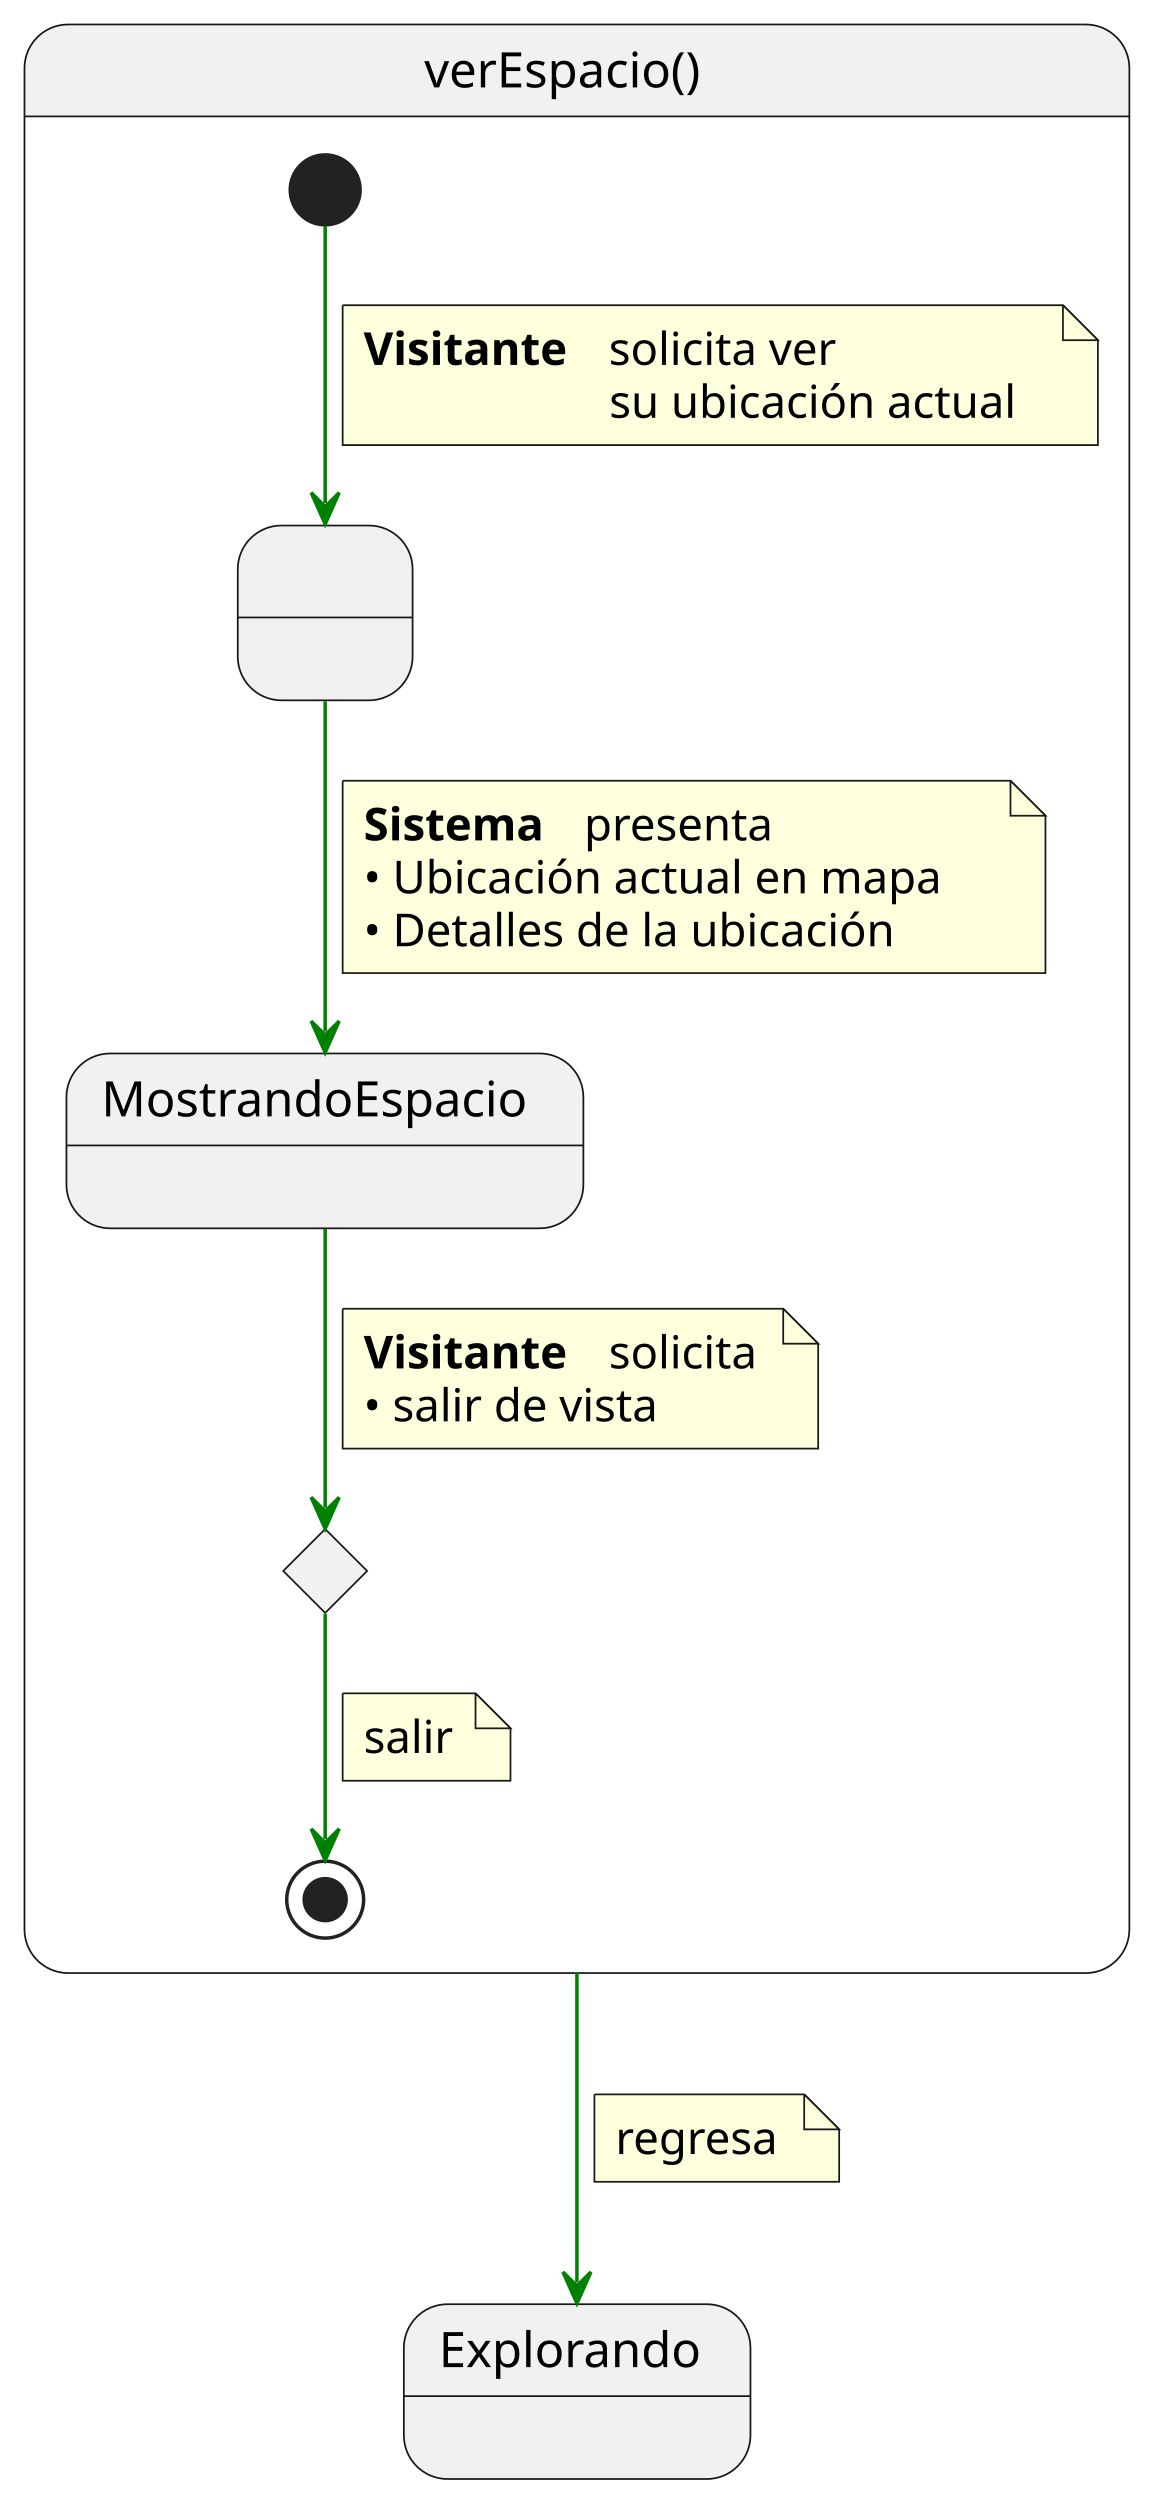
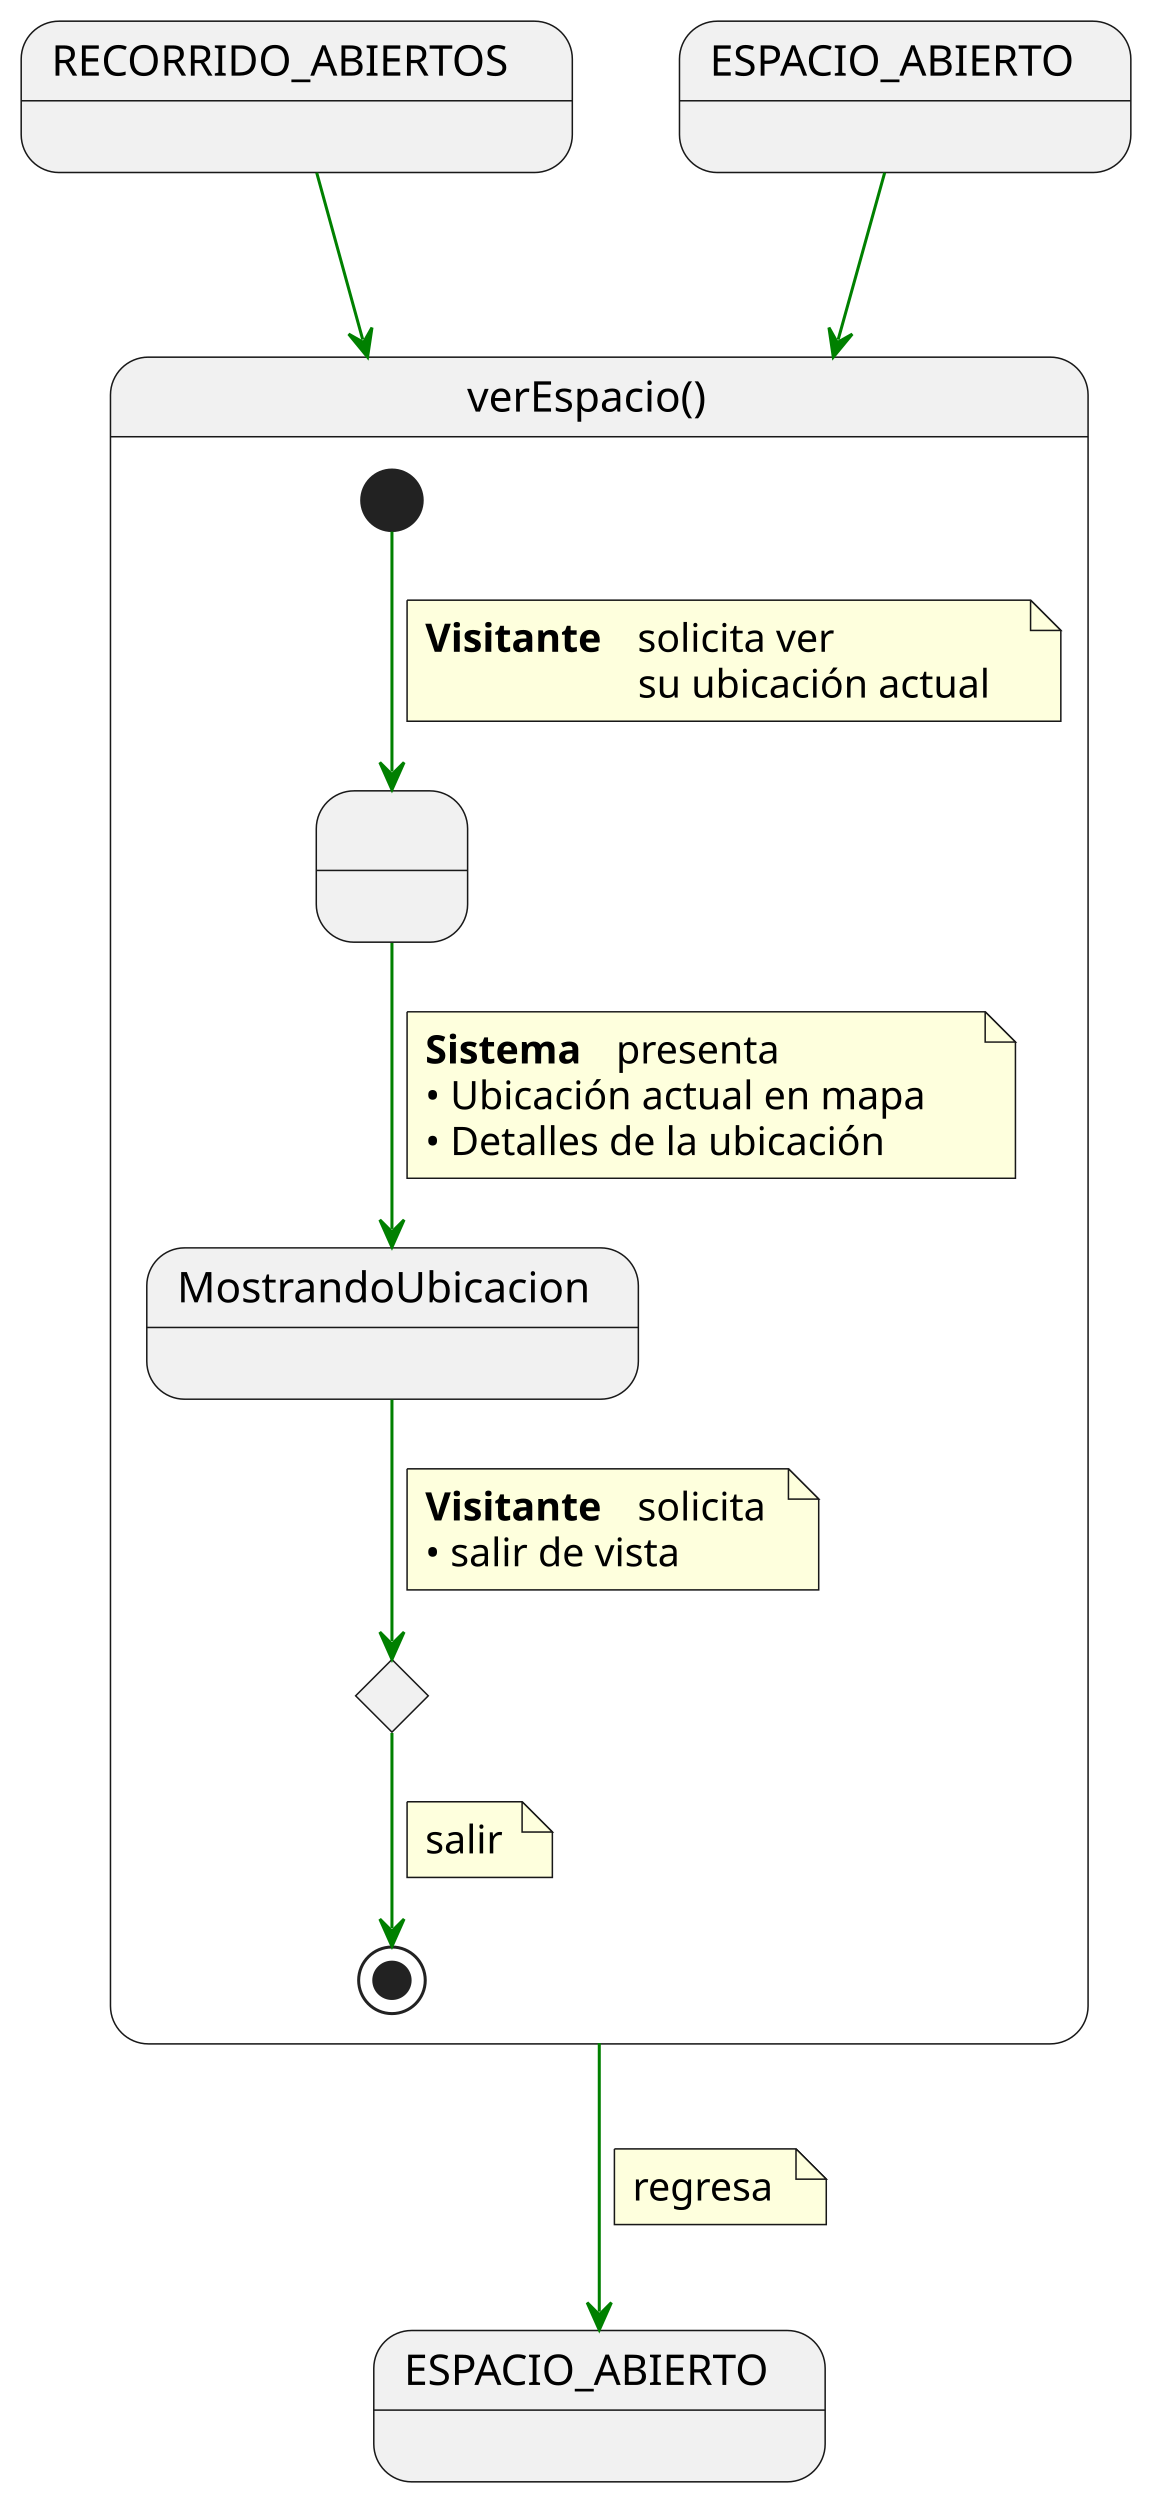
- <svg xmlns="http://www.w3.org/2000/svg" contentStyleType="text/css" data-diagram-type="STATE" height="715px" preserveAspectRatio="none" style="width:336px;height:715px;background:#FFFFFF;" version="1.1" viewBox="0 0 336 715" width="336px" zoomAndPan="magnify">
+ <svg xmlns="http://www.w3.org/2000/svg" contentStyleType="text/css" data-diagram-type="STATE" height="826px" preserveAspectRatio="none" style="width:380px;height:826px;background:#FFFFFF;" version="1.1" viewBox="0 0 380 826" width="380px" zoomAndPan="magnify">
  <defs />
  <g>
-     <path d="M19.5,7 L310.5,7 A12.5,12.5 0 0 1 323,19.5 L323,33.297 L7,33.297 L7,19.5 A12.5,12.5 0 0 1 19.5,7" fill="#F1F1F1" />
-     <rect fill="none" height="557.297" rx="12.5" ry="12.5" style="stroke:#181818;stroke-width:0.5;" width="316" x="7" y="7" />
-     <line style="stroke:#181818;stroke-width:0.5;" x1="7" x2="323" y1="33.297" y2="33.297" />
-     <text fill="#000000" font-family="sans-serif" font-size="14" lengthAdjust="spacing" textLength="87.336" x="121.332" y="24.995">verEspacio()</text>
-     <g id="verEspacio.SolicitandoVerEspacio">
-       <rect fill="#F1F1F1" height="50" rx="12.5" ry="12.5" style="stroke:#181818;stroke-width:0.5;" width="50" x="68" y="150.297" />
-       <line style="stroke:#181818;stroke-width:0.5;" x1="68" x2="118" y1="176.594" y2="176.594" />
-       <text fill="#000000" font-family="sans-serif" font-size="14" lengthAdjust="spacing" textLength="4.45" x="90.775" y="168.292"> </text>
+     <g id="in1">
+       <rect fill="#F1F1F1" height="50" rx="12.5" ry="12.5" style="stroke:#181818;stroke-width:0.5;" width="182.094" x="7" y="7" />
+       <line style="stroke:#181818;stroke-width:0.5;" x1="7" x2="189.094" y1="33.297" y2="33.297" />
+       <text fill="#000000" font-family="sans-serif" font-size="14" lengthAdjust="spacing" textLength="162.094" x="17" y="24.995">RECORRIDO_ABIERTOS</text>
    </g>
-     <g id="verEspacio.MostrandoEspacio">
-       <rect fill="#F1F1F1" height="50" rx="12.5" ry="12.5" style="stroke:#181818;stroke-width:0.5;" width="147.846" x="19" y="301.297" />
-       <line style="stroke:#181818;stroke-width:0.5;" x1="19" x2="166.846" y1="327.594" y2="327.594" />
-       <text fill="#000000" font-family="sans-serif" font-size="14" lengthAdjust="spacing" textLength="127.846" x="29" y="319.292">MostrandoEspacio</text>
+     <g id="in2">
+       <rect fill="#F1F1F1" height="50" rx="12.5" ry="12.5" style="stroke:#181818;stroke-width:0.5;" width="149.131" x="224.5" y="7" />
+       <line style="stroke:#181818;stroke-width:0.5;" x1="224.5" x2="373.631" y1="33.297" y2="33.297" />
+       <text fill="#000000" font-family="sans-serif" font-size="14" lengthAdjust="spacing" textLength="129.131" x="234.5" y="24.995">ESPACIO_ABIERTO</text>
    </g>
-     <g class="entity" data-entity="c" data-uid="ent0005" id="entity_c">
-       <polygon fill="#F1F1F1" points="93,437.297,105,449.297,93,461.297,81,449.297,93,437.297" style="stroke:#181818;stroke-width:0.5;" />
+     <path d="M49,118 L347,118 A12.5,12.5 0 0 1 359.5,130.5 L359.5,144.297 L36.5,144.297 L36.5,130.5 A12.5,12.5 0 0 1 49,118" fill="#F1F1F1" />
+     <rect fill="none" height="557.297" rx="12.5" ry="12.5" style="stroke:#181818;stroke-width:0.5;" width="323" x="36.5" y="118" />
+     <line style="stroke:#181818;stroke-width:0.5;" x1="36.5" x2="359.5" y1="144.297" y2="144.297" />
+     <text fill="#000000" font-family="sans-serif" font-size="14" lengthAdjust="spacing" textLength="87.336" x="154.332" y="135.995">verEspacio()</text>
+     <g id="verEspacio.olicitandoVerUbicacion">
+       <rect fill="#F1F1F1" height="50" rx="12.5" ry="12.5" style="stroke:#181818;stroke-width:0.5;" width="50" x="104.5" y="261.297" />
+       <line style="stroke:#181818;stroke-width:0.5;" x1="104.5" x2="154.5" y1="287.594" y2="287.594" />
+       <text fill="#000000" font-family="sans-serif" font-size="14" lengthAdjust="spacing" textLength="4.45" x="127.275" y="279.292"> </text>
    </g>
-     <ellipse cx="93" cy="54.297" fill="#222222" rx="10" ry="10" style="stroke:#222222;stroke-width:1;" />
-     <ellipse cx="93" cy="543.297" fill="none" rx="11" ry="11" style="stroke:#222222;stroke-width:1;" />
-     <ellipse cx="93" cy="543.297" fill="#222222" rx="6" ry="6" style="stroke:#222222;stroke-width:1;" />
-     <g class="link" data-entity-1=".start.verEspacio" data-entity-2="SolicitandoVerEspacio" data-source-line="9" data-uid="lnk3" id="link_.start.verEspacio_SolicitandoVerEspacio">
-       <path d="M93,64.637 C93,82.827 93,117.537 93,143.907" fill="none" id="*start*verEspacio-to-SolicitandoVerEspacio" style="stroke:#008000;stroke-width:1;" />
-       <polygon fill="#008000" points="93,149.907,97,140.907,93,144.907,89,140.907,93,149.907" style="stroke:#008000;stroke-width:1;" />
-       <path d="M98,87.297 L98,127.297 L314,127.297 L314,97.297 L304,87.297 L98,87.297" fill="#FEFFDD" style="stroke:#181818;stroke-width:0.5;" />
-       <path d="M304,87.297 L304,97.297 L314,97.297 L304,87.297" fill="#FEFFDD" style="stroke:#181818;stroke-width:0.5;" />
-       <text fill="#000000" font-family="sans-serif" font-size="13" font-weight="bold" lengthAdjust="spacing" textLength="65.984" x="104" y="104.364">Visitante</text>
-       <text fill="#000000" font-family="sans-serif" font-size="13" lengthAdjust="spacing" textLength="70.941" x="174.116" y="104.364">solicita ver</text>
-       <text fill="#000000" font-family="sans-serif" font-size="13" lengthAdjust="spacing" textLength="125.474" x="174.25" y="119.497">su ubicación actual</text>
+     <g id="verEspacio.MostrandoUbicacion">
+       <rect fill="#F1F1F1" height="50" rx="12.5" ry="12.5" style="stroke:#181818;stroke-width:0.5;" width="162.413" x="48.5" y="412.297" />
+       <line style="stroke:#181818;stroke-width:0.5;" x1="48.5" x2="210.913" y1="438.594" y2="438.594" />
+       <text fill="#000000" font-family="sans-serif" font-size="14" lengthAdjust="spacing" textLength="142.413" x="58.5" y="430.292">MostrandoUbicacion</text>
    </g>
-     <g class="link" data-entity-1="SolicitandoVerEspacio" data-entity-2="MostrandoEspacio" data-source-line="15" data-uid="lnk4" id="link_SolicitandoVerEspacio_MostrandoEspacio">
-       <path d="M93,200.567 C93,228.277 93,267.337 93,295.037" fill="none" id="SolicitandoVerEspacio-to-MostrandoEspacio" style="stroke:#008000;stroke-width:1;" />
-       <polygon fill="#008000" points="93,301.037,97,292.037,93,296.037,89,292.037,93,301.037" style="stroke:#008000;stroke-width:1;" />
-       <path d="M98,223.297 L98,278.297 L299,278.297 L299,233.297 L289,223.297 L98,223.297" fill="#FEFFDD" style="stroke:#181818;stroke-width:0.5;" />
-       <path d="M289,223.297 L289,233.297 L299,233.297 L289,223.297" fill="#FEFFDD" style="stroke:#181818;stroke-width:0.5;" />
-       <text fill="#000000" font-family="sans-serif" font-size="13" font-weight="bold" lengthAdjust="spacing" textLength="58.906" x="104" y="240.364">Sistema</text>
-       <text fill="#000000" font-family="sans-serif" font-size="13" lengthAdjust="spacing" textLength="57.669" x="167.039" y="240.364">presenta</text>
-       <text fill="#000000" font-family="sans-serif" font-size="13" lengthAdjust="spacing" textLength="180.756" x="104" y="255.497">• Ubicación actual en mapa</text>
-       <text fill="#000000" font-family="sans-serif" font-size="13" lengthAdjust="spacing" textLength="167.261" x="104" y="270.629">• Detalles de la ubicación</text>
+     <g class="entity" data-entity="c" data-uid="ent0007" id="entity_c">
+       <polygon fill="#F1F1F1" points="129.5,548.297,141.5,560.297,129.5,572.297,117.5,560.297,129.5,548.297" style="stroke:#181818;stroke-width:0.5;" />
    </g>
-     <g class="link" data-entity-1="MostrandoEspacio" data-entity-2="c" data-source-line="22" data-uid="lnk5" id="link_MostrandoEspacio_c">
-       <path d="M93,351.497 C93,377.557 93,411.907 93,431.237" fill="none" id="MostrandoEspacio-to-c" style="stroke:#008000;stroke-width:1;" />
-       <polygon fill="#008000" points="93,437.237,97,428.237,93,432.237,89,428.237,93,437.237" style="stroke:#008000;stroke-width:1;" />
-       <path d="M98,374.297 L98,414.297 L234,414.297 L234,384.297 L224,374.297 L98,374.297" fill="#FEFFDD" style="stroke:#181818;stroke-width:0.5;" />
-       <path d="M224,374.297 L224,384.297 L234,384.297 L224,374.297" fill="#FEFFDD" style="stroke:#181818;stroke-width:0.5;" />
-       <text fill="#000000" font-family="sans-serif" font-size="13" font-weight="bold" lengthAdjust="spacing" textLength="65.984" x="104" y="391.364">Visitante</text>
-       <text fill="#000000" font-family="sans-serif" font-size="13" lengthAdjust="spacing" textLength="45.773" x="174.116" y="391.364">solicita</text>
-       <text fill="#000000" font-family="sans-serif" font-size="13" lengthAdjust="spacing" textLength="94.764" x="104" y="406.497">• salir de vista</text>
+     <ellipse cx="129.5" cy="165.297" fill="#222222" rx="10" ry="10" style="stroke:#222222;stroke-width:1;" />
+     <ellipse cx="129.5" cy="654.297" fill="none" rx="11" ry="11" style="stroke:#222222;stroke-width:1;" />
+     <ellipse cx="129.5" cy="654.297" fill="#222222" rx="6" ry="6" style="stroke:#222222;stroke-width:1;" />
+     <g class="link" data-entity-1=".start.verEspacio" data-entity-2="olicitandoVerUbicacion" data-source-line="15" data-uid="lnk5" id="link_.start.verEspacio_olicitandoVerUbicacion">
+       <path d="M129.5,175.637 C129.5,193.827 129.5,228.537 129.5,254.907" fill="none" id="*start*verEspacio-to-olicitandoVerUbicacion" style="stroke:#008000;stroke-width:1;" />
+       <polygon fill="#008000" points="129.5,260.907,133.5,251.907,129.5,255.907,125.5,251.907,129.5,260.907" style="stroke:#008000;stroke-width:1;" />
+       <path d="M134.5,198.297 L134.5,238.297 L350.5,238.297 L350.5,208.297 L340.5,198.297 L134.5,198.297" fill="#FEFFDD" style="stroke:#181818;stroke-width:0.5;" />
+       <path d="M340.5,198.297 L340.5,208.297 L350.5,208.297 L340.5,198.297" fill="#FEFFDD" style="stroke:#181818;stroke-width:0.5;" />
+       <text fill="#000000" font-family="sans-serif" font-size="13" font-weight="bold" lengthAdjust="spacing" textLength="65.984" x="140.5" y="215.364">Visitante</text>
+       <text fill="#000000" font-family="sans-serif" font-size="13" lengthAdjust="spacing" textLength="70.941" x="210.616" y="215.364">solicita ver</text>
+       <text fill="#000000" font-family="sans-serif" font-size="13" lengthAdjust="spacing" textLength="125.474" x="210.75" y="230.497">su ubicación actual</text>
    </g>
-     <g class="link" data-entity-1="c" data-entity-2=".end.verEspacio" data-source-line="28" data-uid="lnk7" id="link_c_.end.verEspacio">
-       <path d="M93,461.577 C93,479.617 93,508.697 93,526.057" fill="none" id="c-to-*end*verEspacio" style="stroke:#008000;stroke-width:1;" />
-       <polygon fill="#008000" points="93,532.057,97,523.057,93,527.057,89,523.057,93,532.057" style="stroke:#008000;stroke-width:1;" />
-       <path d="M98,484.297 L98,509.297 L146,509.297 L146,494.297 L136,484.297 L98,484.297" fill="#FEFFDD" style="stroke:#181818;stroke-width:0.5;" />
-       <path d="M136,484.297 L136,494.297 L146,494.297 L136,484.297" fill="#FEFFDD" style="stroke:#181818;stroke-width:0.5;" />
-       <text fill="#000000" font-family="sans-serif" font-size="13" lengthAdjust="spacing" textLength="27.308" x="104" y="501.364">salir</text>
+     <g class="link" data-entity-1="olicitandoVerUbicacion" data-entity-2="MostrandoUbicacion" data-source-line="21" data-uid="lnk6" id="link_olicitandoVerUbicacion_MostrandoUbicacion">
+       <path d="M129.5,311.567 C129.5,339.277 129.5,378.337 129.5,406.037" fill="none" id="olicitandoVerUbicacion-to-MostrandoUbicacion" style="stroke:#008000;stroke-width:1;" />
+       <polygon fill="#008000" points="129.5,412.037,133.5,403.037,129.5,407.037,125.5,403.037,129.5,412.037" style="stroke:#008000;stroke-width:1;" />
+       <path d="M134.5,334.297 L134.5,389.297 L335.5,389.297 L335.5,344.297 L325.5,334.297 L134.5,334.297" fill="#FEFFDD" style="stroke:#181818;stroke-width:0.5;" />
+       <path d="M325.5,334.297 L325.5,344.297 L335.5,344.297 L325.5,334.297" fill="#FEFFDD" style="stroke:#181818;stroke-width:0.5;" />
+       <text fill="#000000" font-family="sans-serif" font-size="13" font-weight="bold" lengthAdjust="spacing" textLength="58.906" x="140.5" y="351.364">Sistema</text>
+       <text fill="#000000" font-family="sans-serif" font-size="13" lengthAdjust="spacing" textLength="57.669" x="203.539" y="351.364">presenta</text>
+       <text fill="#000000" font-family="sans-serif" font-size="13" lengthAdjust="spacing" textLength="180.756" x="140.5" y="366.497">• Ubicación actual en mapa</text>
+       <text fill="#000000" font-family="sans-serif" font-size="13" lengthAdjust="spacing" textLength="167.261" x="140.5" y="381.629">• Detalles de la ubicación</text>
    </g>
-     <g id="Explorando">
-       <rect fill="#F1F1F1" height="50" rx="12.5" ry="12.5" style="stroke:#181818;stroke-width:0.5;" width="99.133" x="115.5" y="659" />
-       <line style="stroke:#181818;stroke-width:0.5;" x1="115.5" x2="214.633" y1="685.297" y2="685.297" />
-       <text fill="#000000" font-family="sans-serif" font-size="14" lengthAdjust="spacing" textLength="79.133" x="125.5" y="676.995">Explorando</text>
+     <g class="link" data-entity-1="MostrandoUbicacion" data-entity-2="c" data-source-line="28" data-uid="lnk7" id="link_MostrandoUbicacion_c">
+       <path d="M129.5,462.497 C129.5,488.557 129.5,522.907 129.5,542.237" fill="none" id="MostrandoUbicacion-to-c" style="stroke:#008000;stroke-width:1;" />
+       <polygon fill="#008000" points="129.5,548.237,133.5,539.237,129.5,543.237,125.5,539.237,129.5,548.237" style="stroke:#008000;stroke-width:1;" />
+       <path d="M134.5,485.297 L134.5,525.297 L270.5,525.297 L270.5,495.297 L260.5,485.297 L134.5,485.297" fill="#FEFFDD" style="stroke:#181818;stroke-width:0.5;" />
+       <path d="M260.5,485.297 L260.5,495.297 L270.5,495.297 L260.5,485.297" fill="#FEFFDD" style="stroke:#181818;stroke-width:0.5;" />
+       <text fill="#000000" font-family="sans-serif" font-size="13" font-weight="bold" lengthAdjust="spacing" textLength="65.984" x="140.5" y="502.364">Visitante</text>
+       <text fill="#000000" font-family="sans-serif" font-size="13" lengthAdjust="spacing" textLength="45.773" x="210.616" y="502.364">solicita</text>
+       <text fill="#000000" font-family="sans-serif" font-size="13" lengthAdjust="spacing" textLength="94.764" x="140.5" y="517.497">• salir de vista</text>
    </g>
-     <g class="link" data-entity-1="verEspacio" data-entity-2="Explorando" data-source-line="34" data-uid="lnk9" id="link_verEspacio_Explorando">
-       <path d="M165,564.04 C165,603.08 165,631.21 165,652.78" fill="none" id="verEspacio-to-Explorando" style="stroke:#008000;stroke-width:1;" />
-       <polygon fill="#008000" points="165,658.78,169,649.78,165,653.78,161,649.78,165,658.78" style="stroke:#008000;stroke-width:1;" />
-       <path d="M170,599 L170,624 L240,624 L240,609 L230,599 L170,599" fill="#FEFFDD" style="stroke:#181818;stroke-width:0.5;" />
-       <path d="M230,599 L230,609 L240,609 L230,599" fill="#FEFFDD" style="stroke:#181818;stroke-width:0.5;" />
-       <text fill="#000000" font-family="sans-serif" font-size="13" lengthAdjust="spacing" textLength="49.677" x="176" y="616.067">regresa</text>
+     <g class="link" data-entity-1="c" data-entity-2=".end.verEspacio" data-source-line="34" data-uid="lnk9" id="link_c_.end.verEspacio">
+       <path d="M129.5,572.577 C129.5,590.617 129.5,619.697 129.5,637.057" fill="none" id="c-to-*end*verEspacio" style="stroke:#008000;stroke-width:1;" />
+       <polygon fill="#008000" points="129.5,643.057,133.5,634.057,129.5,638.057,125.5,634.057,129.5,643.057" style="stroke:#008000;stroke-width:1;" />
+       <path d="M134.5,595.297 L134.5,620.297 L182.5,620.297 L182.5,605.297 L172.5,595.297 L134.5,595.297" fill="#FEFFDD" style="stroke:#181818;stroke-width:0.5;" />
+       <path d="M172.5,595.297 L172.5,605.297 L182.5,605.297 L172.5,595.297" fill="#FEFFDD" style="stroke:#181818;stroke-width:0.5;" />
+       <text fill="#000000" font-family="sans-serif" font-size="13" lengthAdjust="spacing" textLength="27.308" x="140.5" y="612.364">salir</text>
+     </g>
+     <g id="ESPACIO_ABIERTO">
+       <rect fill="#F1F1F1" height="50" rx="12.5" ry="12.5" style="stroke:#181818;stroke-width:0.5;" width="149.131" x="123.5" y="770" />
+       <line style="stroke:#181818;stroke-width:0.5;" x1="123.5" x2="272.631" y1="796.297" y2="796.297" />
+       <text fill="#000000" font-family="sans-serif" font-size="14" lengthAdjust="spacing" textLength="129.131" x="133.5" y="787.995">ESPACIO_ABIERTO</text>
+     </g>
+     <g class="link" data-entity-1="in1" data-entity-2="verEspacio" data-source-line="5" data-uid="lnk2" id="link_in1_verEspacio">
+       <path d="M104.64,57.07 C108.8,72.17 113.064,87.626 119.844,112.196" fill="none" id="in1-to-verEspacio" style="stroke:#008000;stroke-width:1;" />
+       <polygon fill="#008000" points="121.44,117.98,122.902,108.24,120.11,113.16,115.19,110.368,121.44,117.98" style="stroke:#008000;stroke-width:1;" />
+     </g>
+     <g class="link" data-entity-1="in2" data-entity-2="verEspacio" data-source-line="7" data-uid="lnk3" id="link_in2_verEspacio">
+       <path d="M292.29,57.07 C288.09,72.17 283.781,87.63 276.931,112.2" fill="none" id="in2-to-verEspacio" style="stroke:#008000;stroke-width:1;" />
+       <polygon fill="#008000" points="275.32,117.98,281.59,110.385,276.663,113.164,273.884,108.236,275.32,117.98" style="stroke:#008000;stroke-width:1;" />
+     </g>
+     <g class="link" data-entity-1="verEspacio" data-entity-2="ESPACIO_ABIERTO" data-source-line="40" data-uid="lnk11" id="link_verEspacio_ESPACIO_ABIERTO">
+       <path d="M198,675.04 C198,714.08 198,742.21 198,763.78" fill="none" id="verEspacio-to-ESPACIO_ABIERTO" style="stroke:#008000;stroke-width:1;" />
+       <polygon fill="#008000" points="198,769.78,202,760.78,198,764.78,194,760.78,198,769.78" style="stroke:#008000;stroke-width:1;" />
+       <path d="M203,710 L203,735 L273,735 L273,720 L263,710 L203,710" fill="#FEFFDD" style="stroke:#181818;stroke-width:0.5;" />
+       <path d="M263,710 L263,720 L273,720 L263,710" fill="#FEFFDD" style="stroke:#181818;stroke-width:0.5;" />
+       <text fill="#000000" font-family="sans-serif" font-size="13" lengthAdjust="spacing" textLength="49.677" x="209" y="727.067">regresa</text>
    </g>
  </g>
</svg>
